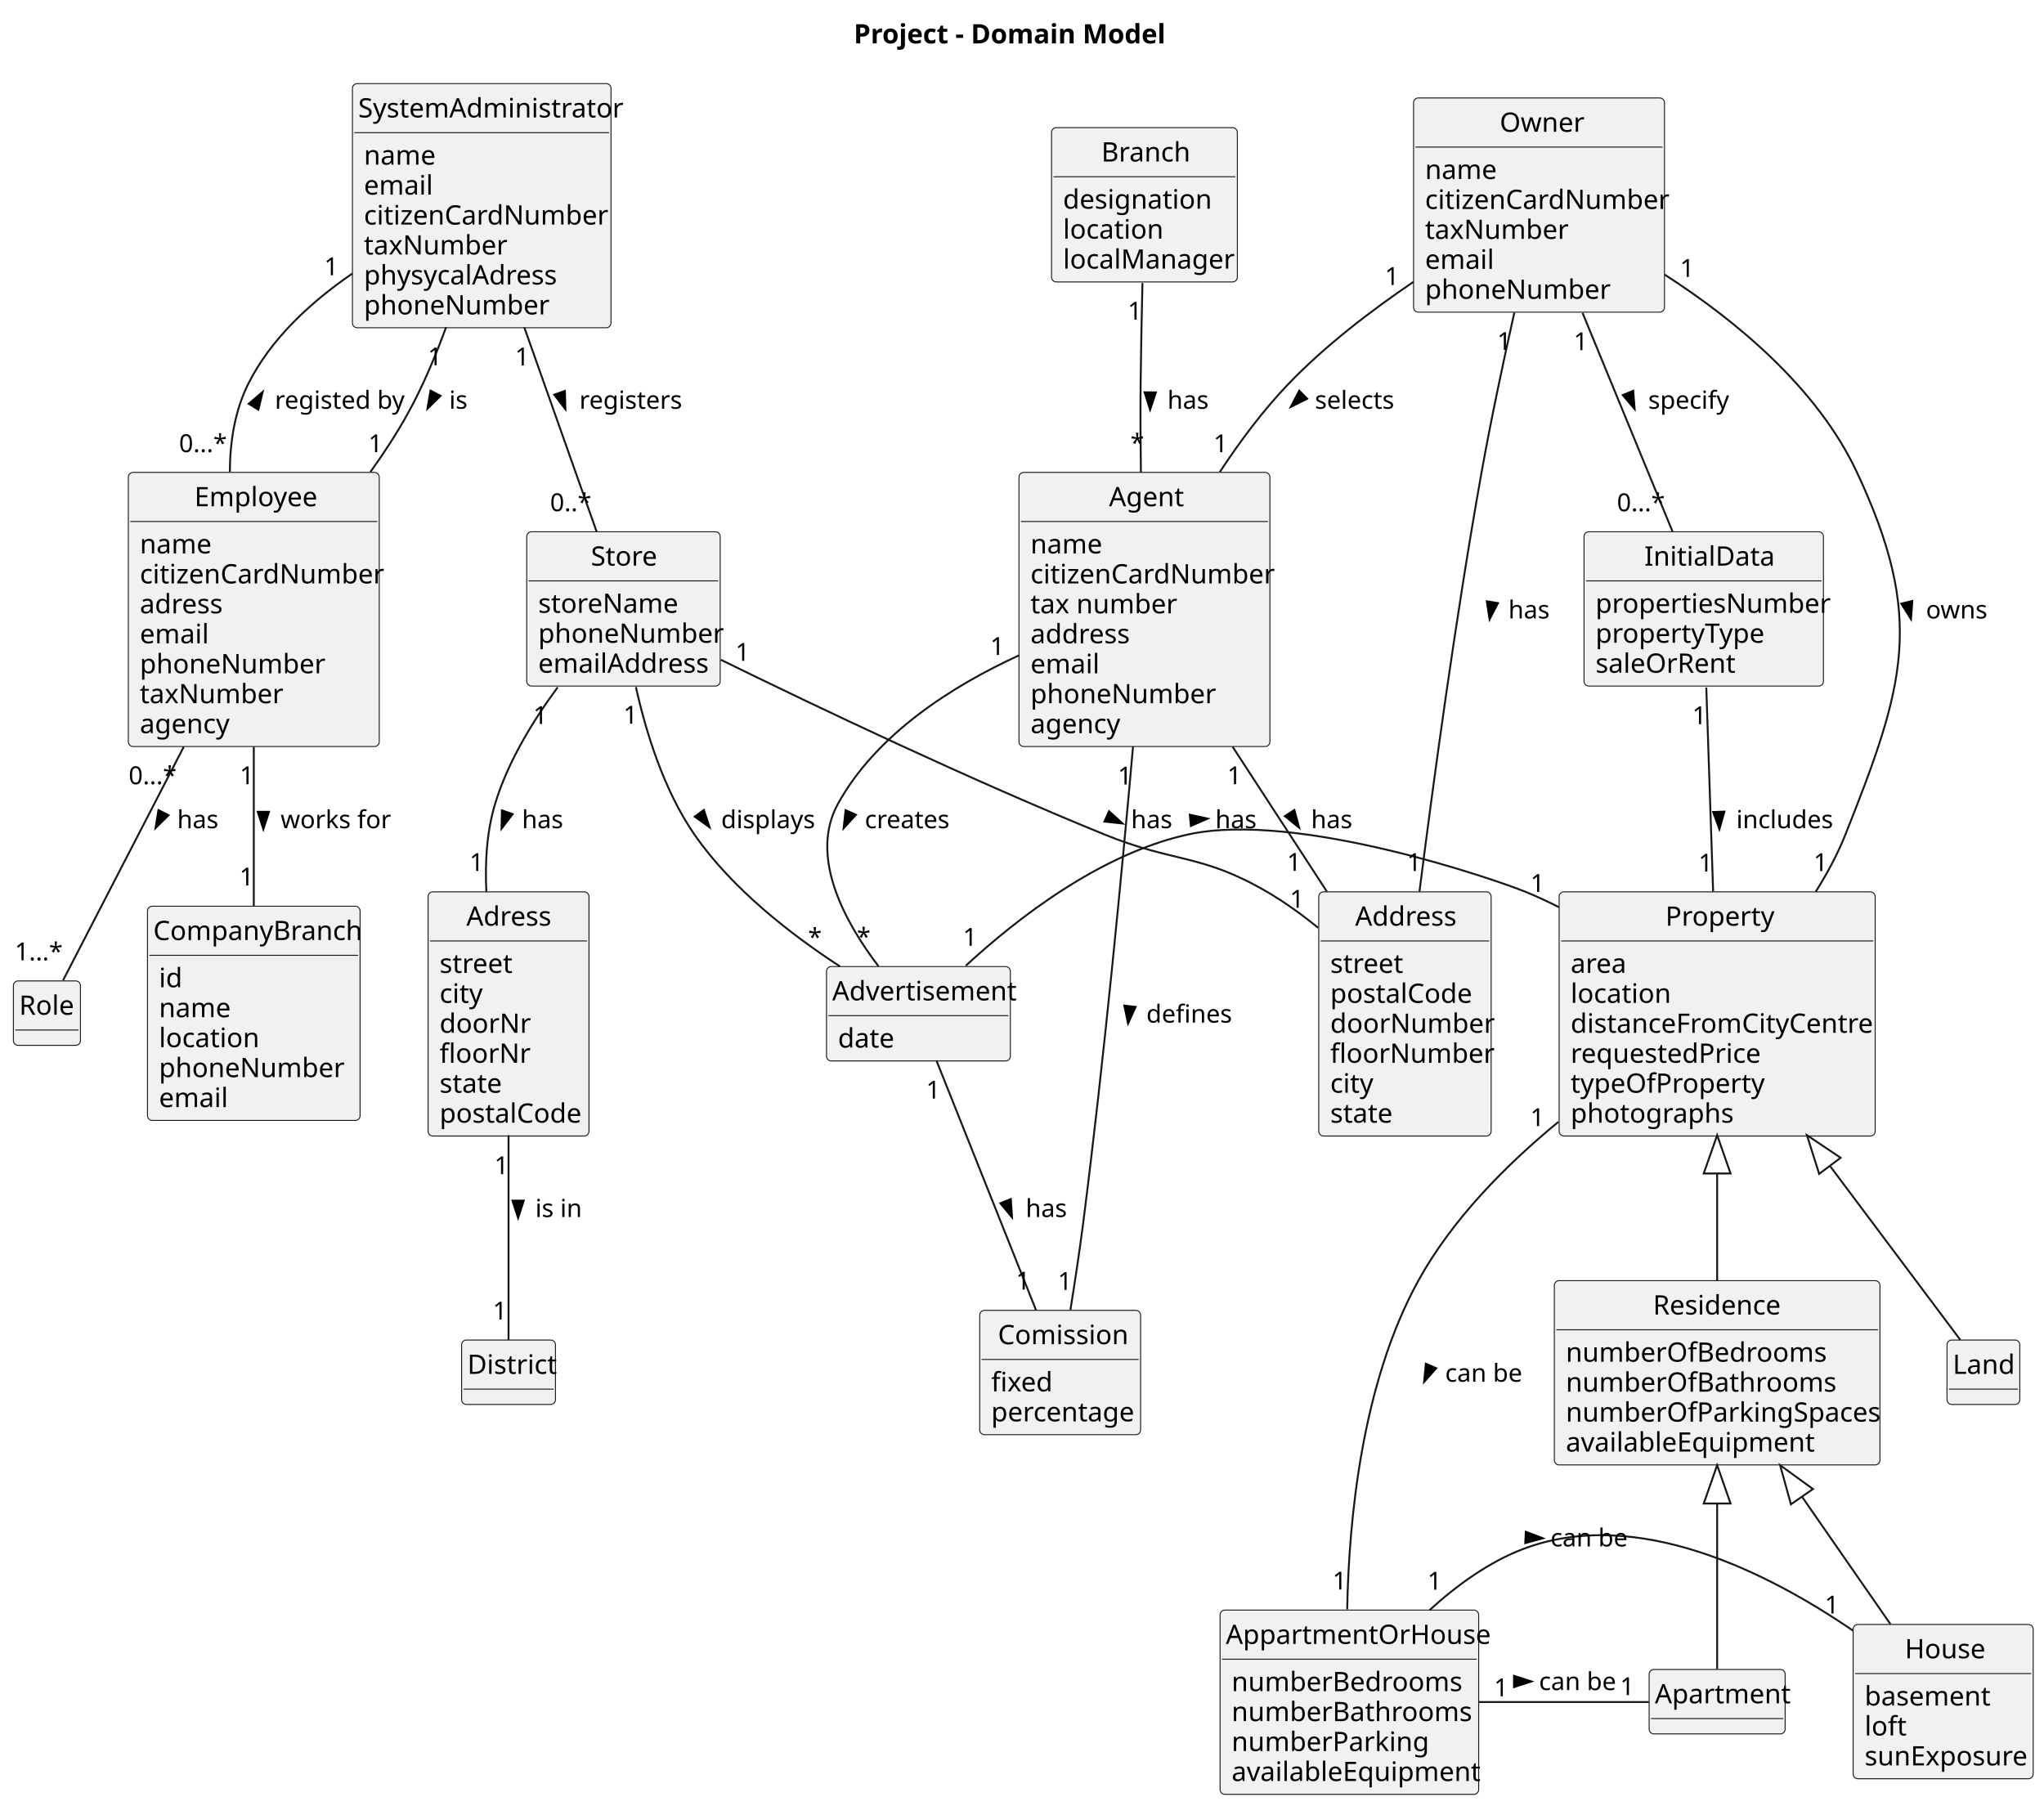
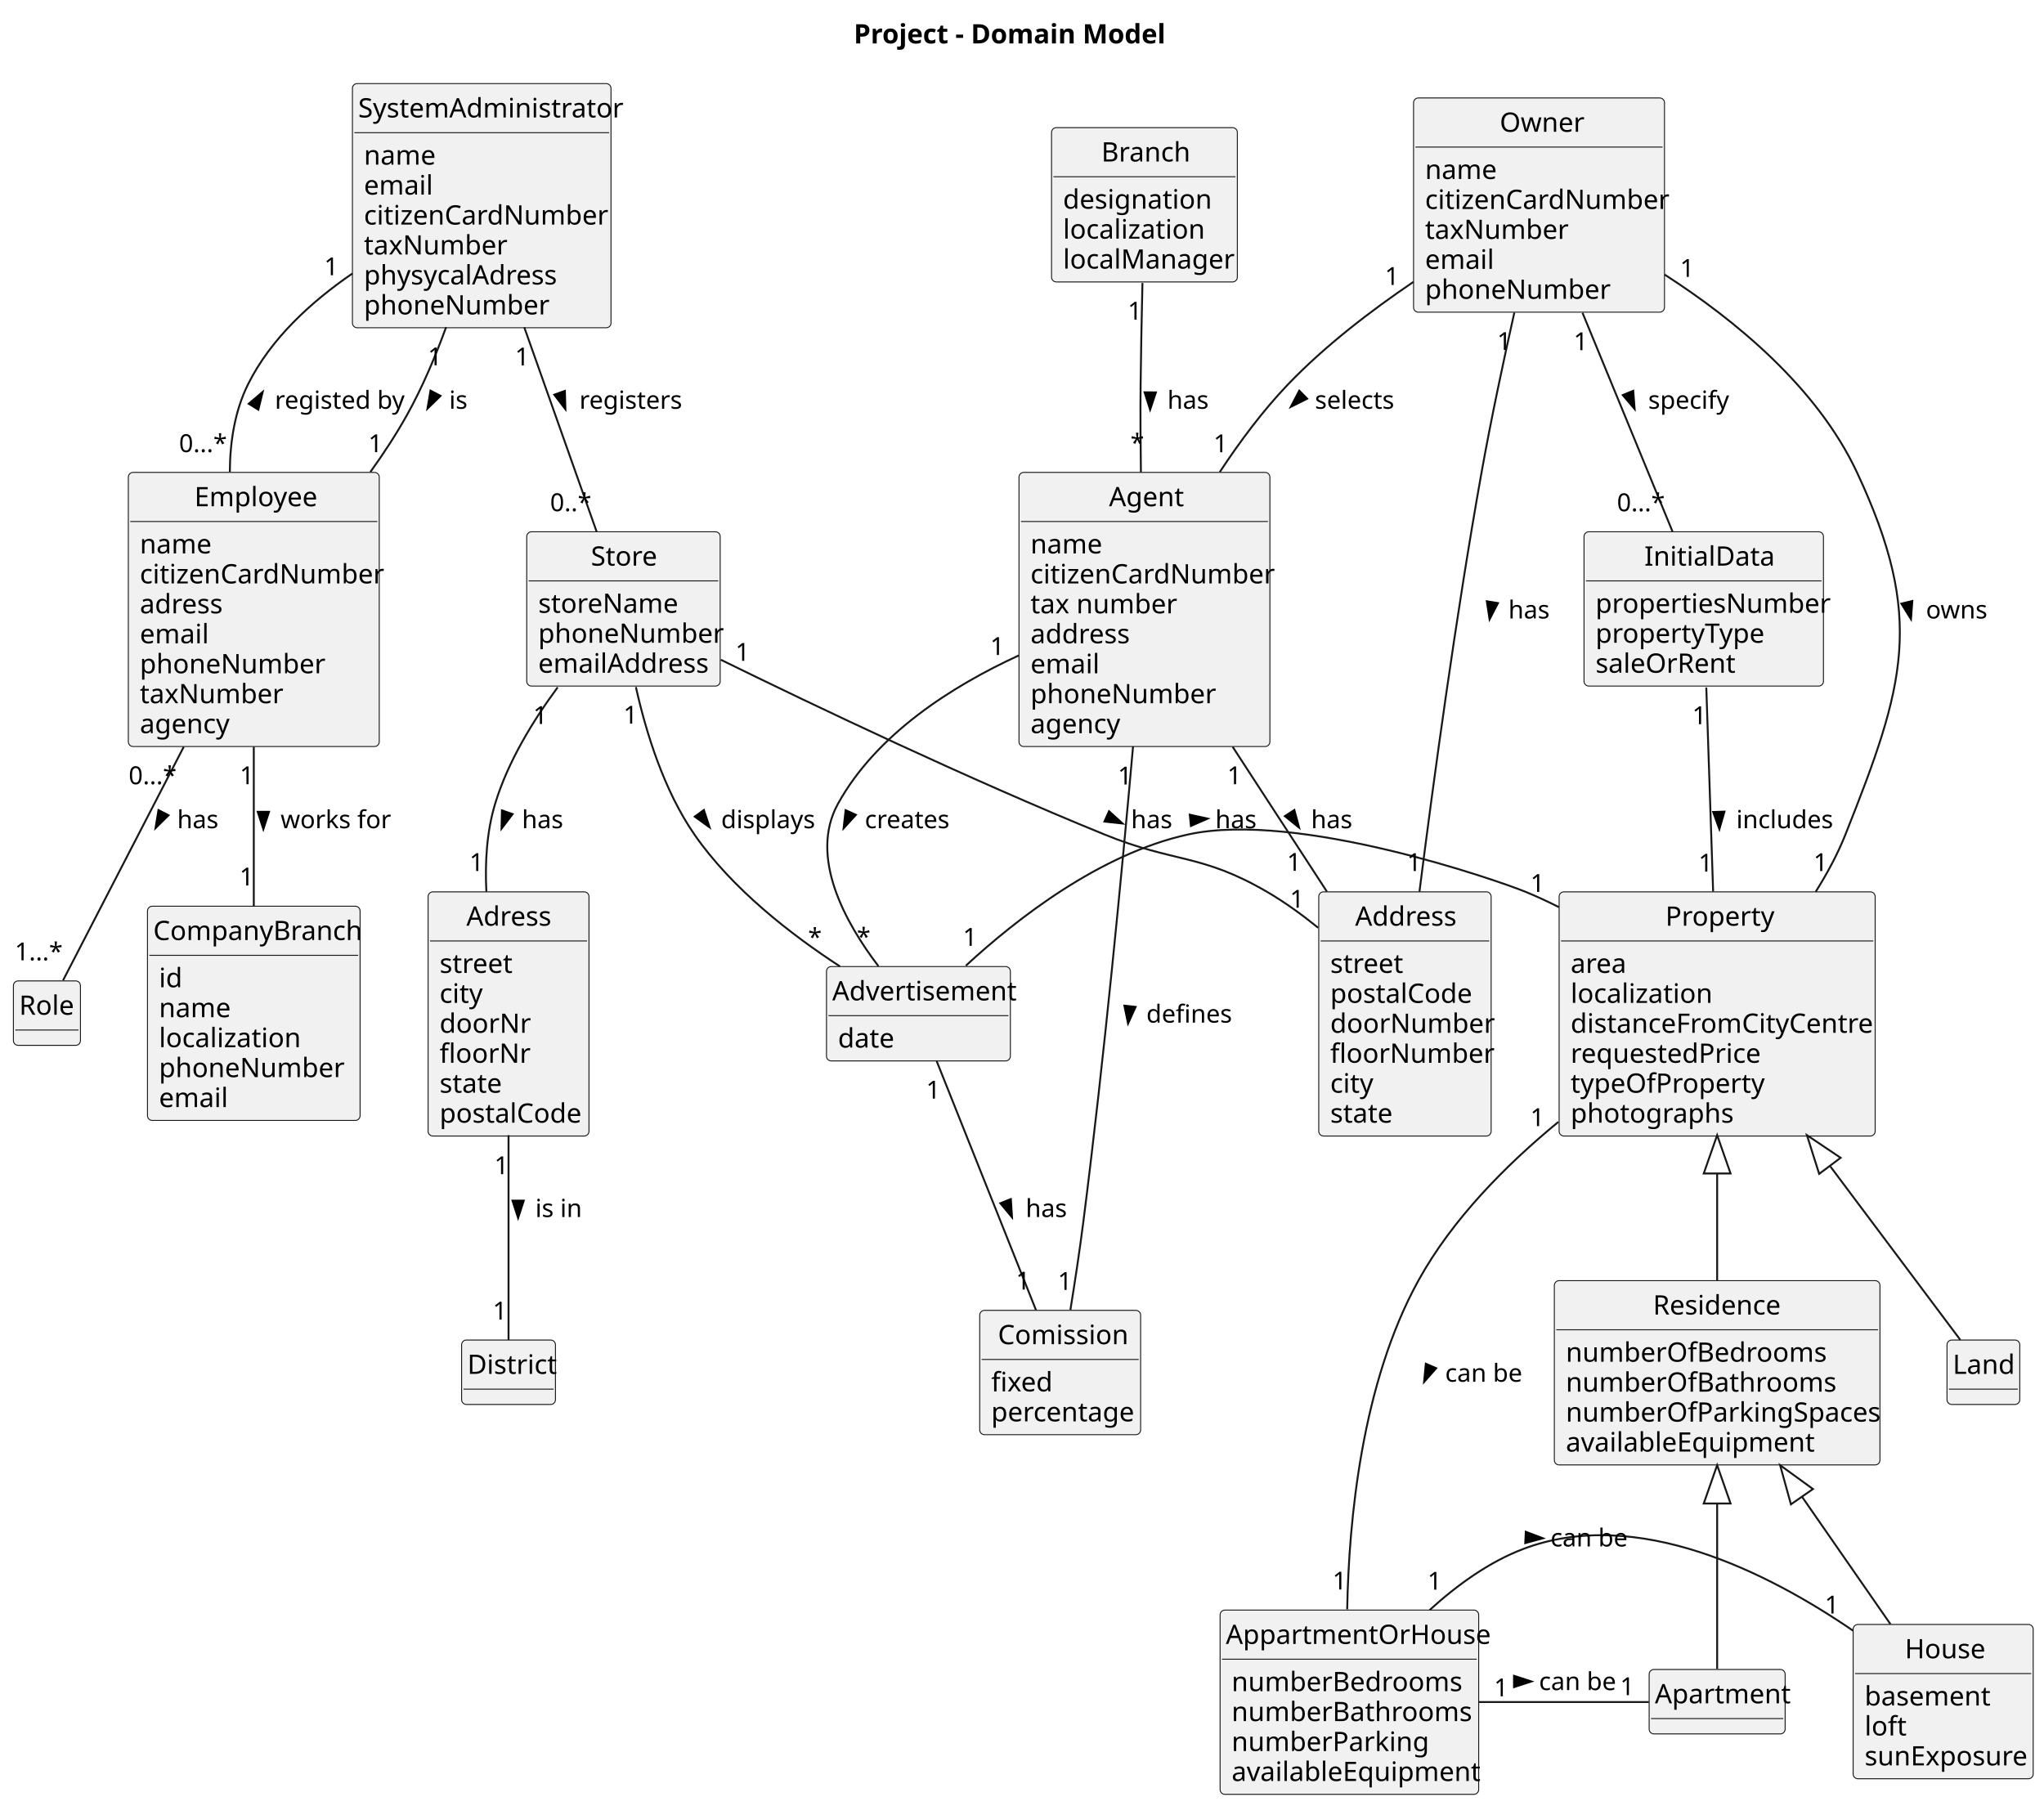
<svg xmlns="http://www.w3.org/2000/svg" contentStyleType="text/css" height="660.1px" preserveAspectRatio="none" style="width:747px;height:660px;background:#FFFFFF;" version="1.1" viewBox="0 0 747 660" width="747.6px" zoomAndPan="magnify">
  <defs />
  <g>
    <text fill="#000000" font-family="sans-serif" font-size="9.8" font-weight="bold" lengthAdjust="spacing" textLength="114.1" x="312.025" y="15.872">Project - Domain Model</text>
    <g id="elem_Adress">
      <rect fill="#F1F1F1" height="89.239" id="Adress" rx="1.75" ry="1.75" style="stroke:#181818;stroke-width:0.35;" width="58.8" x="156.45" y="325.948" />
      <text fill="#000000" font-family="sans-serif" font-size="9.8" lengthAdjust="spacing" textLength="30.8" x="170.45" y="338.32">Adress</text>
      <line style="stroke:#181818;stroke-width:0.35;" x1="157.15" x2="214.55" y1="343.897" y2="343.897" />
      <text fill="#000000" font-family="sans-serif" font-size="9.8" lengthAdjust="spacing" textLength="25.2" x="160.65" y="355.569">street</text>
      <text fill="#000000" font-family="sans-serif" font-size="9.8" lengthAdjust="spacing" textLength="14.7" x="160.65" y="366.517">city</text>
      <text fill="#000000" font-family="sans-serif" font-size="9.8" lengthAdjust="spacing" textLength="30.1" x="160.65" y="377.465">doorNr</text>
      <text fill="#000000" font-family="sans-serif" font-size="9.8" lengthAdjust="spacing" textLength="29.4" x="160.65" y="388.414">floorNr</text>
      <text fill="#000000" font-family="sans-serif" font-size="9.8" lengthAdjust="spacing" textLength="21.7" x="160.65" y="399.362">state</text>
      <text fill="#000000" font-family="sans-serif" font-size="9.8" lengthAdjust="spacing" textLength="50.4" x="160.65" y="410.311">postalCode</text>
    </g>
    <g id="elem_District">
      <rect fill="#F1F1F1" height="23.548" id="District" rx="1.75" ry="1.75" style="stroke:#181818;stroke-width:0.35;" width="34.3" x="168.7" y="489.748" />
      <text fill="#000000" font-family="sans-serif" font-size="9.8" lengthAdjust="spacing" textLength="30.1" x="170.8" y="502.12">District</text>
      <line style="stroke:#181818;stroke-width:0.35;" x1="169.4" x2="202.3" y1="507.697" y2="507.697" />
    </g>
    <g id="elem_Advertisement">
      <rect fill="#F1F1F1" height="34.497" id="Advertisement" rx="1.75" ry="1.75" style="stroke:#181818;stroke-width:0.35;" width="67.2" x="302.05" y="353.248" />
      <text fill="#000000" font-family="sans-serif" font-size="9.8" lengthAdjust="spacing" textLength="63" x="304.15" y="365.62">Advertisement</text>
      <line style="stroke:#181818;stroke-width:0.35;" x1="302.75" x2="368.55" y1="371.197" y2="371.197" />
      <text fill="#000000" font-family="sans-serif" font-size="9.8" lengthAdjust="spacing" textLength="19.6" x="306.25" y="382.869">date</text>
    </g>
    <g id="elem_Store">
      <rect fill="#F1F1F1" height="56.394" id="Store" rx="1.75" ry="1.75" style="stroke:#181818;stroke-width:0.35;" width="70.7" x="192.5" y="194.348" />
      <text fill="#000000" font-family="sans-serif" font-size="9.8" lengthAdjust="spacing" textLength="23.8" x="215.95" y="206.72">Store</text>
      <line style="stroke:#181818;stroke-width:0.35;" x1="193.2" x2="262.5" y1="212.297" y2="212.297" />
      <text fill="#000000" font-family="sans-serif" font-size="9.8" lengthAdjust="spacing" textLength="47.6" x="196.7" y="223.969">storeName</text>
      <text fill="#000000" font-family="sans-serif" font-size="9.8" lengthAdjust="spacing" textLength="62.3" x="196.7" y="234.917">phoneNumber</text>
      <text fill="#000000" font-family="sans-serif" font-size="9.8" lengthAdjust="spacing" textLength="59.5" x="196.7" y="245.865">emailAddress</text>
    </g>
    <g id="elem_Branch">
      <rect fill="#F1F1F1" height="56.394" id="Branch" rx="1.75" ry="1.75" style="stroke:#181818;stroke-width:0.35;" width="67.9" x="384.3" y="46.648" />
      <text fill="#000000" font-family="sans-serif" font-size="9.8" lengthAdjust="spacing" textLength="31.5" x="402.5" y="59.02">Branch</text>
      <line style="stroke:#181818;stroke-width:0.35;" x1="385" x2="451.5" y1="64.597" y2="64.597" />
      <text fill="#000000" font-family="sans-serif" font-size="9.8" lengthAdjust="spacing" textLength="51.1" x="388.5" y="76.269">designation</text>
-       <text fill="#000000" font-family="sans-serif" font-size="9.8" lengthAdjust="spacing" textLength="34.3" x="388.5" y="87.217">location</text>
+       <text fill="#000000" font-family="sans-serif" font-size="9.8" lengthAdjust="spacing" textLength="34.3" x="388.5" y="87.217">localization</text>
      <text fill="#000000" font-family="sans-serif" font-size="9.8" lengthAdjust="spacing" textLength="59.5" x="388.5" y="98.165">localManager</text>
    </g>
    <g id="elem_Agent">
      <rect fill="#F1F1F1" height="100.188" id="Agent" rx="1.75" ry="1.75" style="stroke:#181818;stroke-width:0.35;" width="91.7" x="372.4" y="172.648" />
      <text fill="#000000" font-family="sans-serif" font-size="9.8" lengthAdjust="spacing" textLength="25.9" x="405.3" y="185.02">Agent</text>
      <line style="stroke:#181818;stroke-width:0.35;" x1="373.1" x2="463.4" y1="190.597" y2="190.597" />
      <text fill="#000000" font-family="sans-serif" font-size="9.8" lengthAdjust="spacing" textLength="24.5" x="376.6" y="202.269">name</text>
      <text fill="#000000" font-family="sans-serif" font-size="9.8" lengthAdjust="spacing" textLength="83.3" x="376.6" y="213.217">citizenCardNumber</text>
      <text fill="#000000" font-family="sans-serif" font-size="9.8" lengthAdjust="spacing" textLength="49" x="376.6" y="224.165">tax number</text>
      <text fill="#000000" font-family="sans-serif" font-size="9.8" lengthAdjust="spacing" textLength="35.7" x="376.6" y="235.114">address</text>
      <text fill="#000000" font-family="sans-serif" font-size="9.8" lengthAdjust="spacing" textLength="23.1" x="376.6" y="246.062">email</text>
      <text fill="#000000" font-family="sans-serif" font-size="9.8" lengthAdjust="spacing" textLength="62.3" x="376.6" y="257.011">phoneNumber</text>
      <text fill="#000000" font-family="sans-serif" font-size="9.8" lengthAdjust="spacing" textLength="32.2" x="376.6" y="267.959">agency</text>
    </g>
    <g id="elem_Property">
      <rect fill="#F1F1F1" height="89.239" id="Property" rx="1.75" ry="1.75" style="stroke:#181818;stroke-width:0.35;" width="115.5" x="569.8" y="325.948" />
      <text fill="#000000" font-family="sans-serif" font-size="9.8" lengthAdjust="spacing" textLength="37.8" x="608.65" y="338.32">Property</text>
      <line style="stroke:#181818;stroke-width:0.35;" x1="570.5" x2="684.6" y1="343.897" y2="343.897" />
      <text fill="#000000" font-family="sans-serif" font-size="9.8" lengthAdjust="spacing" textLength="20.3" x="574" y="355.569">area</text>
-       <text fill="#000000" font-family="sans-serif" font-size="9.8" lengthAdjust="spacing" textLength="34.3" x="574" y="366.517">location</text>
+       <text fill="#000000" font-family="sans-serif" font-size="9.8" lengthAdjust="spacing" textLength="34.3" x="574" y="366.517">localization</text>
      <text fill="#000000" font-family="sans-serif" font-size="9.8" lengthAdjust="spacing" textLength="107.1" x="574" y="377.465">distanceFromCityCentre</text>
      <text fill="#000000" font-family="sans-serif" font-size="9.8" lengthAdjust="spacing" textLength="67.2" x="574" y="388.414">requestedPrice</text>
      <text fill="#000000" font-family="sans-serif" font-size="9.8" lengthAdjust="spacing" textLength="67.2" x="574" y="399.362">typeOfProperty</text>
      <text fill="#000000" font-family="sans-serif" font-size="9.8" lengthAdjust="spacing" textLength="56" x="574" y="410.311">photographs</text>
    </g>
    <g id="elem_Residence">
      <rect fill="#F1F1F1" height="67.342" id="Residence" rx="1.75" ry="1.75" style="stroke:#181818;stroke-width:0.35;" width="119" x="568.05" y="468.048" />
      <text fill="#000000" font-family="sans-serif" font-size="9.8" lengthAdjust="spacing" textLength="46.9" x="604.1" y="480.42">Residence</text>
      <line style="stroke:#181818;stroke-width:0.35;" x1="568.75" x2="686.35" y1="485.997" y2="485.997" />
      <text fill="#000000" font-family="sans-serif" font-size="9.8" lengthAdjust="spacing" textLength="88.9" x="572.25" y="497.669">numberOfBedrooms</text>
      <text fill="#000000" font-family="sans-serif" font-size="9.8" lengthAdjust="spacing" textLength="91.7" x="572.25" y="508.617">numberOfBathrooms</text>
      <text fill="#000000" font-family="sans-serif" font-size="9.8" lengthAdjust="spacing" textLength="110.6" x="572.25" y="519.565">numberOfParkingSpaces</text>
      <text fill="#000000" font-family="sans-serif" font-size="9.8" lengthAdjust="spacing" textLength="86.1" x="572.25" y="530.514">availableEquipment</text>
    </g>
    <g id="elem_AppartmentOrHouse">
      <rect fill="#F1F1F1" height="67.342" id="AppartmentOrHouse" rx="1.75" ry="1.75" style="stroke:#181818;stroke-width:0.35;" width="94.5" x="445.9" y="588.448" />
      <text fill="#000000" font-family="sans-serif" font-size="9.8" lengthAdjust="spacing" textLength="90.3" x="448" y="600.82">AppartmentOrHouse</text>
      <line style="stroke:#181818;stroke-width:0.35;" x1="446.6" x2="539.7" y1="606.397" y2="606.397" />
      <text fill="#000000" font-family="sans-serif" font-size="9.8" lengthAdjust="spacing" textLength="78.4" x="450.1" y="618.069">numberBedrooms</text>
      <text fill="#000000" font-family="sans-serif" font-size="9.8" lengthAdjust="spacing" textLength="81.2" x="450.1" y="629.017">numberBathrooms</text>
      <text fill="#000000" font-family="sans-serif" font-size="9.8" lengthAdjust="spacing" textLength="67.2" x="450.1" y="639.965">numberParking</text>
      <text fill="#000000" font-family="sans-serif" font-size="9.8" lengthAdjust="spacing" textLength="86.1" x="450.1" y="650.914">availableEquipment</text>
    </g>
    <g id="elem_Comission">
      <rect fill="#F1F1F1" height="45.445" id="Comission" rx="1.75" ry="1.75" style="stroke:#181818;stroke-width:0.35;" width="58.8" x="358.05" y="478.898" />
      <text fill="#000000" font-family="sans-serif" font-size="9.8" lengthAdjust="spacing" textLength="45.5" x="364.7" y="491.27">Comission</text>
      <line style="stroke:#181818;stroke-width:0.35;" x1="358.75" x2="416.15" y1="496.847" y2="496.847" />
      <text fill="#000000" font-family="sans-serif" font-size="9.8" lengthAdjust="spacing" textLength="20.3" x="362.25" y="508.519">fixed</text>
      <text fill="#000000" font-family="sans-serif" font-size="9.8" lengthAdjust="spacing" textLength="50.4" x="362.25" y="519.467">percentage</text>
    </g>
    <g id="elem_SystemAdministrator">
      <rect fill="#F1F1F1" height="89.239" id="SystemAdministrator" rx="1.75" ry="1.75" style="stroke:#181818;stroke-width:0.35;" width="94.5" x="128.8" y="30.548" />
      <text fill="#000000" font-family="sans-serif" font-size="9.8" lengthAdjust="spacing" textLength="90.3" x="130.9" y="42.92">SystemAdministrator</text>
      <line style="stroke:#181818;stroke-width:0.35;" x1="129.5" x2="222.6" y1="48.497" y2="48.497" />
      <text fill="#000000" font-family="sans-serif" font-size="9.8" lengthAdjust="spacing" textLength="24.5" x="133" y="60.169">name</text>
      <text fill="#000000" font-family="sans-serif" font-size="9.8" lengthAdjust="spacing" textLength="23.1" x="133" y="71.117">email</text>
      <text fill="#000000" font-family="sans-serif" font-size="9.8" lengthAdjust="spacing" textLength="83.3" x="133" y="82.065">citizenCardNumber</text>
      <text fill="#000000" font-family="sans-serif" font-size="9.8" lengthAdjust="spacing" textLength="46.9" x="133" y="93.014">taxNumber</text>
      <text fill="#000000" font-family="sans-serif" font-size="9.8" lengthAdjust="spacing" textLength="69.3" x="133" y="103.962">physycalAdress</text>
      <text fill="#000000" font-family="sans-serif" font-size="9.8" lengthAdjust="spacing" textLength="62.3" x="133" y="114.911">phoneNumber</text>
    </g>
    <g id="elem_Employee">
      <rect fill="#F1F1F1" height="100.188" id="Employee" rx="1.75" ry="1.75" style="stroke:#181818;stroke-width:0.35;" width="91.7" x="46.9" y="172.648" />
      <text fill="#000000" font-family="sans-serif" font-size="9.8" lengthAdjust="spacing" textLength="43.4" x="71.05" y="185.02">Employee</text>
      <line style="stroke:#181818;stroke-width:0.35;" x1="47.6" x2="137.9" y1="190.597" y2="190.597" />
      <text fill="#000000" font-family="sans-serif" font-size="9.8" lengthAdjust="spacing" textLength="24.5" x="51.1" y="202.269">name</text>
      <text fill="#000000" font-family="sans-serif" font-size="9.8" lengthAdjust="spacing" textLength="83.3" x="51.1" y="213.217">citizenCardNumber</text>
      <text fill="#000000" font-family="sans-serif" font-size="9.8" lengthAdjust="spacing" textLength="30.1" x="51.1" y="224.165">adress</text>
      <text fill="#000000" font-family="sans-serif" font-size="9.8" lengthAdjust="spacing" textLength="23.1" x="51.1" y="235.114">email</text>
      <text fill="#000000" font-family="sans-serif" font-size="9.8" lengthAdjust="spacing" textLength="62.3" x="51.1" y="246.062">phoneNumber</text>
      <text fill="#000000" font-family="sans-serif" font-size="9.8" lengthAdjust="spacing" textLength="46.9" x="51.1" y="257.011">taxNumber</text>
      <text fill="#000000" font-family="sans-serif" font-size="9.8" lengthAdjust="spacing" textLength="32.2" x="51.1" y="267.959">agency</text>
    </g>
    <g id="elem_CompanyBranch">
      <rect fill="#F1F1F1" height="78.291" id="CompanyBranch" rx="1.75" ry="1.75" style="stroke:#181818;stroke-width:0.35;" width="77.7" x="53.9" y="331.198" />
      <text fill="#000000" font-family="sans-serif" font-size="9.8" lengthAdjust="spacing" textLength="73.5" x="56" y="343.57">CompanyBranch</text>
      <line style="stroke:#181818;stroke-width:0.35;" x1="54.6" x2="130.9" y1="349.147" y2="349.147" />
      <text fill="#000000" font-family="sans-serif" font-size="9.8" lengthAdjust="spacing" textLength="7.7" x="58.1" y="360.819">id</text>
      <text fill="#000000" font-family="sans-serif" font-size="9.8" lengthAdjust="spacing" textLength="24.5" x="58.1" y="371.767">name</text>
-       <text fill="#000000" font-family="sans-serif" font-size="9.8" lengthAdjust="spacing" textLength="34.3" x="58.1" y="382.715">location</text>
+       <text fill="#000000" font-family="sans-serif" font-size="9.8" lengthAdjust="spacing" textLength="34.3" x="58.1" y="382.715">localization</text>
      <text fill="#000000" font-family="sans-serif" font-size="9.8" lengthAdjust="spacing" textLength="62.3" x="58.1" y="393.664">phoneNumber</text>
      <text fill="#000000" font-family="sans-serif" font-size="9.8" lengthAdjust="spacing" textLength="23.1" x="58.1" y="404.612">email</text>
    </g>
    <g id="elem_Owner">
      <rect fill="#F1F1F1" height="78.291" id="Owner" rx="1.75" ry="1.75" style="stroke:#181818;stroke-width:0.35;" width="91.7" x="516.6" y="35.798" />
      <text fill="#000000" font-family="sans-serif" font-size="9.8" lengthAdjust="spacing" textLength="28.7" x="548.1" y="48.17">Owner</text>
      <line style="stroke:#181818;stroke-width:0.35;" x1="517.3" x2="607.6" y1="53.747" y2="53.747" />
      <text fill="#000000" font-family="sans-serif" font-size="9.8" lengthAdjust="spacing" textLength="24.5" x="520.8" y="65.419">name</text>
      <text fill="#000000" font-family="sans-serif" font-size="9.8" lengthAdjust="spacing" textLength="83.3" x="520.8" y="76.367">citizenCardNumber</text>
      <text fill="#000000" font-family="sans-serif" font-size="9.8" lengthAdjust="spacing" textLength="46.9" x="520.8" y="87.315">taxNumber</text>
      <text fill="#000000" font-family="sans-serif" font-size="9.8" lengthAdjust="spacing" textLength="23.1" x="520.8" y="98.264">email</text>
      <text fill="#000000" font-family="sans-serif" font-size="9.8" lengthAdjust="spacing" textLength="62.3" x="520.8" y="109.212">phoneNumber</text>
    </g>
    <g id="elem_Role">
      <rect fill="#F1F1F1" height="23.548" id="Role" rx="1.75" ry="1.75" style="stroke:#181818;stroke-width:0.35;" width="24.5" x="4.9" y="358.498" />
      <text fill="#000000" font-family="sans-serif" font-size="9.8" lengthAdjust="spacing" textLength="20.3" x="7" y="370.87">Role</text>
      <line style="stroke:#181818;stroke-width:0.35;" x1="5.6" x2="28.7" y1="376.447" y2="376.447" />
    </g>
    <g id="elem_Address">
      <rect fill="#F1F1F1" height="89.239" id="Address" rx="1.75" ry="1.75" style="stroke:#181818;stroke-width:0.35;" width="63" x="481.95" y="325.948" />
      <text fill="#000000" font-family="sans-serif" font-size="9.8" lengthAdjust="spacing" textLength="36.4" x="495.25" y="338.32">Address</text>
      <line style="stroke:#181818;stroke-width:0.35;" x1="482.65" x2="544.25" y1="343.897" y2="343.897" />
      <text fill="#000000" font-family="sans-serif" font-size="9.8" lengthAdjust="spacing" textLength="25.2" x="486.15" y="355.569">street</text>
      <text fill="#000000" font-family="sans-serif" font-size="9.8" lengthAdjust="spacing" textLength="50.4" x="486.15" y="366.517">postalCode</text>
      <text fill="#000000" font-family="sans-serif" font-size="9.8" lengthAdjust="spacing" textLength="54.6" x="486.15" y="377.465">doorNumber</text>
      <text fill="#000000" font-family="sans-serif" font-size="9.8" lengthAdjust="spacing" textLength="53.9" x="486.15" y="388.414">floorNumber</text>
      <text fill="#000000" font-family="sans-serif" font-size="9.8" lengthAdjust="spacing" textLength="14.7" x="486.15" y="399.362">city</text>
      <text fill="#000000" font-family="sans-serif" font-size="9.8" lengthAdjust="spacing" textLength="21.7" x="486.15" y="410.311">state</text>
    </g>
    <g id="elem_InitialData">
      <rect fill="#F1F1F1" height="56.394" id="InitialData" rx="1.75" ry="1.75" style="stroke:#181818;stroke-width:0.35;" width="87.5" x="578.9" y="194.348" />
      <text fill="#000000" font-family="sans-serif" font-size="9.8" lengthAdjust="spacing" textLength="43.4" x="600.95" y="206.72">InitialData</text>
      <line style="stroke:#181818;stroke-width:0.35;" x1="579.6" x2="665.7" y1="212.297" y2="212.297" />
      <text fill="#000000" font-family="sans-serif" font-size="9.8" lengthAdjust="spacing" textLength="79.1" x="583.1" y="223.969">propertiesNumber</text>
      <text fill="#000000" font-family="sans-serif" font-size="9.8" lengthAdjust="spacing" textLength="59.5" x="583.1" y="234.917">propertyType</text>
      <text fill="#000000" font-family="sans-serif" font-size="9.8" lengthAdjust="spacing" textLength="50.4" x="583.1" y="245.865">saleOrRent</text>
    </g>
    <g id="elem_House">
      <rect fill="#F1F1F1" height="56.394" id="House" rx="1.75" ry="1.75" style="stroke:#181818;stroke-width:0.35;" width="65.8" x="677.25" y="593.698" />
      <text fill="#000000" font-family="sans-serif" font-size="9.8" lengthAdjust="spacing" textLength="28" x="696.15" y="606.07">House</text>
      <line style="stroke:#181818;stroke-width:0.35;" x1="677.95" x2="742.35" y1="611.647" y2="611.647" />
      <text fill="#000000" font-family="sans-serif" font-size="9.8" lengthAdjust="spacing" textLength="43.4" x="681.45" y="623.319">basement</text>
      <text fill="#000000" font-family="sans-serif" font-size="9.8" lengthAdjust="spacing" textLength="13.3" x="681.45" y="634.267">loft</text>
      <text fill="#000000" font-family="sans-serif" font-size="9.8" lengthAdjust="spacing" textLength="57.4" x="681.45" y="645.215">sunExposure</text>
    </g>
    <g id="elem_Apartment">
      <rect fill="#F1F1F1" height="23.548" id="Apartment" rx="1.75" ry="1.75" style="stroke:#181818;stroke-width:0.35;" width="49.7" x="602.7" y="610.148" />
      <text fill="#000000" font-family="sans-serif" font-size="9.8" lengthAdjust="spacing" textLength="45.5" x="604.8" y="622.52">Apartment</text>
      <line style="stroke:#181818;stroke-width:0.35;" x1="603.4" x2="651.7" y1="628.097" y2="628.097" />
    </g>
    <g id="elem_Land">
      <rect fill="#F1F1F1" height="23.548" id="Land" rx="1.75" ry="1.75" style="stroke:#181818;stroke-width:0.35;" width="26.6" x="711.55" y="489.748" />
      <text fill="#000000" font-family="sans-serif" font-size="9.8" lengthAdjust="spacing" textLength="22.4" x="713.65" y="502.12">Land</text>
      <line style="stroke:#181818;stroke-width:0.35;" x1="712.25" x2="737.45" y1="507.697" y2="507.697" />
    </g>
    <g id="link_SystemAdministrator_Store">
      <path d="M191.59,119.595 C200.172,143.836 210.574,173.208 218.029,194.264 " fill="none" id="SystemAdministrator-Store" style="stroke:#181818;stroke-width:0.7;" />
      <polygon fill="#000000" points="206.618,149.531,206.444,142.876,202.566,144.249,206.618,149.531" style="stroke:#000000;stroke-width:0.7;" />
      <text fill="#000000" font-family="sans-serif" font-size="9.1" lengthAdjust="spacing" textLength="35" x="211.75" y="149.386">registers</text>
      <text fill="#000000" font-family="sans-serif" font-size="9.1" lengthAdjust="spacing" textLength="4.9" x="188.203" y="133.558">1</text>
      <text fill="#000000" font-family="sans-serif" font-size="9.1" lengthAdjust="spacing" textLength="14" x="201.033" y="186.825">0..*</text>
    </g>
    <g id="link_Store_Address">
      <path d="M263.417,241.122 C298.599,258.37 354.186,284.837 403.55,304.948 C429.52,315.532 438.816,311.843 463.05,325.948 C469.462,329.679 475.811,334.278 481.74,339.08 " fill="none" id="Store-Address" style="stroke:#181818;stroke-width:0.7;" />
      <polygon fill="#000000" points="410.243,300.964,405.309,296.495,403.624,300.25,410.243,300.964" style="stroke:#000000;stroke-width:0.7;" />
      <text fill="#000000" font-family="sans-serif" font-size="9.1" lengthAdjust="spacing" textLength="14.7" x="413.35" y="302.686">has</text>
      <text fill="#000000" font-family="sans-serif" font-size="9.1" lengthAdjust="spacing" textLength="4.9" x="268.763" y="241.51">1</text>
      <text fill="#000000" font-family="sans-serif" font-size="9.1" lengthAdjust="spacing" textLength="4.9" x="471.396" y="331.748">1</text>
    </g>
    <g id="link_SystemAdministrator_Employee">
      <path d="M128.786,99.96 C113.771,110.257 98.924,123.781 90.65,140.448 C85.799,150.213 84.056,161.483 83.993,172.466 " fill="none" id="SystemAdministrator-Employee" style="stroke:#181818;stroke-width:0.7;" />
      <polygon fill="#000000" points="95.99,143.254,90.912,147.559,94.412,149.722,95.99,143.254" style="stroke:#000000;stroke-width:0.7;" />
      <text fill="#000000" font-family="sans-serif" font-size="9.1" lengthAdjust="spacing" textLength="44.8" x="100.45" y="149.386">registed by</text>
      <text fill="#000000" font-family="sans-serif" font-size="9.1" lengthAdjust="spacing" textLength="4.9" x="118.448" y="100.594">1</text>
      <text fill="#000000" font-family="sans-serif" font-size="9.1" lengthAdjust="spacing" textLength="16.8" x="65.424" y="165.233">0...*</text>
    </g>
    <g id="link_SystemAdministrator_Employee">
      <path d="M163.044,119.553 C159.096,130.354 154.315,141.673 148.75,151.648 C144.837,158.669 140.231,165.711 135.366,172.487 " fill="none" id="SystemAdministrator-Employee-1" style="stroke:#181818;stroke-width:0.7;" />
      <polygon fill="#000000" points="156.228,149.333,160.985,144.676,157.339,142.769,156.228,149.333" style="stroke:#000000;stroke-width:0.7;" />
      <text fill="#000000" font-family="sans-serif" font-size="9.1" lengthAdjust="spacing" textLength="7" x="164.15" y="149.386">is</text>
      <text fill="#000000" font-family="sans-serif" font-size="9.1" lengthAdjust="spacing" textLength="4.9" x="156.357" y="133.511">1</text>
      <text fill="#000000" font-family="sans-serif" font-size="9.1" lengthAdjust="spacing" textLength="4.9" x="134.608" y="165.256">1</text>
    </g>
    <g id="link_Employee_CompanyBranch">
      <path d="M92.75,272.93 C92.75,291.914 92.75,313.271 92.75,331.086 " fill="none" id="Employee-CompanyBranch" style="stroke:#181818;stroke-width:0.7;" />
      <polygon fill="#000000" points="96.25,303.032,98.307,296.7,94.193,296.7,96.25,303.032" style="stroke:#000000;stroke-width:0.7;" />
      <text fill="#000000" font-family="sans-serif" font-size="9.1" lengthAdjust="spacing" textLength="36.4" x="102.55" y="302.686">works for</text>
      <text fill="#000000" font-family="sans-serif" font-size="9.1" lengthAdjust="spacing" textLength="4.9" x="87.609" y="286.609">1</text>
      <text fill="#000000" font-family="sans-serif" font-size="9.1" lengthAdjust="spacing" textLength="4.9" x="87.521" y="323.615">1</text>
    </g>
    <g id="link_Employee_Role">
      <path d="M67.158,272.93 C51.394,303.436 32.452,340.081 23.051,358.281 " fill="none" id="Employee-Role" style="stroke:#181818;stroke-width:0.7;" />
      <polygon fill="#000000" points="56.843,302.641,61.578,297.961,57.922,296.072,56.843,302.641" style="stroke:#000000;stroke-width:0.7;" />
      <text fill="#000000" font-family="sans-serif" font-size="9.1" lengthAdjust="spacing" textLength="14.7" x="64.75" y="302.686">has</text>
      <text fill="#000000" font-family="sans-serif" font-size="9.1" lengthAdjust="spacing" textLength="16.8" x="47.012" y="286.609">0...*</text>
      <text fill="#000000" font-family="sans-serif" font-size="9.1" lengthAdjust="spacing" textLength="16.8" x="5.392" y="350.976">1...*</text>
    </g>
    <g id="link_Branch_Agent">
      <path d="M417.522,103.425 C417.249,114.884 416.983,128.303 416.85,140.448 C416.738,150.857 416.808,162.008 416.955,172.62 " fill="none" id="Branch-Agent" style="stroke:#181818;stroke-width:0.7;" />
      <polygon fill="#000000" points="420.321,149.732,422.43,143.417,418.316,143.383,420.321,149.732" style="stroke:#000000;stroke-width:0.7;" />
      <text fill="#000000" font-family="sans-serif" font-size="9.1" lengthAdjust="spacing" textLength="14.7" x="426.65" y="149.386">has</text>
      <text fill="#000000" font-family="sans-serif" font-size="9.1" lengthAdjust="spacing" textLength="4.9" x="412.135" y="116.818">1</text>
      <text fill="#000000" font-family="sans-serif" font-size="9.1" lengthAdjust="spacing" textLength="3.5" x="413.122" y="165.06">*</text>
    </g>
    <g id="link_Agent_Advertisement">
      <path d="M372.344,239.54 C348.033,250.712 320.355,268.226 306.25,293.748 C295.512,313.173 309.001,337.337 321.041,353.122 " fill="none" id="Agent-Advertisement" style="stroke:#181818;stroke-width:0.7;" />
      <polygon fill="#000000" points="308.309,302.721,312.79,297.798,309.041,296.104,308.309,302.721" style="stroke:#000000;stroke-width:0.7;" />
      <text fill="#000000" font-family="sans-serif" font-size="9.1" lengthAdjust="spacing" textLength="30.1" x="316.05" y="302.686">creates</text>
      <text fill="#000000" font-family="sans-serif" font-size="9.1" lengthAdjust="spacing" textLength="4.9" x="361.853" y="239.375">1</text>
      <text fill="#000000" font-family="sans-serif" font-size="9.1" lengthAdjust="spacing" textLength="3.5" x="313.144" y="345.623">*</text>
    </g>
    <g id="link_Owner_Property">
      <path d="M608.37,100.366 C634.207,117.005 664.118,141.596 678.65,172.648 C703.584,225.932 696.178,250.278 674.45,304.948 C671.608,312.109 667.786,319.207 663.558,325.934 " fill="none" id="Owner-Property" style="stroke:#181818;stroke-width:0.7;" />
      <polygon fill="#000000" points="698.382,226.281,698.875,219.642,694.879,220.62,698.382,226.281" style="stroke:#000000;stroke-width:0.7;" />
      <text fill="#000000" font-family="sans-serif" font-size="9.1" lengthAdjust="spacing" textLength="21" x="703.85" y="226.036">owns</text>
      <text fill="#000000" font-family="sans-serif" font-size="9.1" lengthAdjust="spacing" textLength="4.9" x="613.963" y="101.198">1</text>
      <text fill="#000000" font-family="sans-serif" font-size="9.1" lengthAdjust="spacing" textLength="4.9" x="662.748" y="318.358">1</text>
    </g>
    <g id="link_Advertisement_Property">
      <path d="M352.975,352.94 C371.301,336.035 401.996,311.955 434.35,304.948 C474.355,296.282 547.484,321.832 557.55,325.948 C561.617,327.614 565.705,329.511 569.751,331.562 " fill="none" id="Advertisement-Property" style="stroke:#181818;stroke-width:0.7;" />
      <polygon fill="#000000" points="441.333,299.188,434.83,297.762,435.234,301.857,441.333,299.188" style="stroke:#000000;stroke-width:0.7;" />
      <text fill="#000000" font-family="sans-serif" font-size="9.1" lengthAdjust="spacing" textLength="14.7" x="444.15" y="302.686">has</text>
      <text fill="#000000" font-family="sans-serif" font-size="9.1" lengthAdjust="spacing" textLength="4.9" x="351.887" y="345.671">1</text>
      <text fill="#000000" font-family="sans-serif" font-size="9.1" lengthAdjust="spacing" textLength="4.9" x="559.297" y="325.97">1</text>
    </g>
    <g id="link_Property_AppartmentOrHouse">
      <path d="M569.527,410.025 C550.319,425.803 530.712,445.627 518.35,468.048 C497.644,505.603 492.94,555.646 492.345,588.175 " fill="none" id="Property-AppartmentOrHouse" style="stroke:#181818;stroke-width:0.7;" />
      <polygon fill="#000000" points="520.459,505.043,524.863,500.051,521.088,498.416,520.459,505.043" style="stroke:#000000;stroke-width:0.7;" />
      <text fill="#000000" font-family="sans-serif" font-size="9.1" lengthAdjust="spacing" textLength="27.3" x="528.15" y="504.986">can be</text>
      <text fill="#000000" font-family="sans-serif" font-size="9.1" lengthAdjust="spacing" textLength="4.9" x="559.241" y="411.558">1</text>
      <text fill="#000000" font-family="sans-serif" font-size="9.1" lengthAdjust="spacing" textLength="4.9" x="486.967" y="580.935">1</text>
    </g>
    <g id="link_AppartmentOrHouse_House">
      <path d="M522.473,588.434 C532.385,579.404 544.173,570.829 556.85,566.048 C598.213,550.452 646.086,574.658 677.18,595.952 " fill="none" id="AppartmentOrHouse-House" style="stroke:#181818;stroke-width:0.7;" />
      <polygon fill="#000000" points="563.846,562.202,557.622,559.839,557.422,563.949,563.846,562.202" style="stroke:#000000;stroke-width:0.7;" />
      <text fill="#000000" font-family="sans-serif" font-size="9.1" lengthAdjust="spacing" textLength="27.3" x="566.65" y="565.186">can be</text>
      <text fill="#000000" font-family="sans-serif" font-size="9.1" lengthAdjust="spacing" textLength="4.9" x="521.688" y="580.992">1</text>
      <text fill="#000000" font-family="sans-serif" font-size="9.1" lengthAdjust="spacing" textLength="4.9" x="666.856" y="589.696">1</text>
    </g>
    <g id="link_AppartmentOrHouse_Apartment">
      <path d="M540.533,622.048 C561.47,622.048 585.221,622.048 602.616,622.048 " fill="none" id="AppartmentOrHouse-Apartment" style="stroke:#181818;stroke-width:0.7;" />
      <polygon fill="#000000" points="559.65,614.532,553.318,612.474,553.318,616.589,559.65,614.532" style="stroke:#000000;stroke-width:0.7;" />
      <text fill="#000000" font-family="sans-serif" font-size="9.1" lengthAdjust="spacing" textLength="27.3" x="562.45" y="617.686">can be</text>
      <text fill="#000000" font-family="sans-serif" font-size="9.1" lengthAdjust="spacing" textLength="4.9" x="545.984" y="619.963">1</text>
      <text fill="#000000" font-family="sans-serif" font-size="9.1" lengthAdjust="spacing" textLength="4.9" x="592.068" y="619.539">1</text>
    </g>
    <g id="link_Advertisement_Comission">
      <path d="M342.314,387.807 C351.582,411.026 368.361,453.096 378.644,478.877 " fill="none" id="Advertisement-Comission" style="stroke:#181818;stroke-width:0.7;" />
      <polygon fill="#000000" points="369.847,444.882,369.412,438.239,365.59,439.764,369.847,444.882" style="stroke:#000000;stroke-width:0.7;" />
      <text fill="#000000" font-family="sans-serif" font-size="9.1" lengthAdjust="spacing" textLength="14.7" x="374.85" y="444.786">has</text>
      <text fill="#000000" font-family="sans-serif" font-size="9.1" lengthAdjust="spacing" textLength="4.9" x="338.441" y="401.504">1</text>
      <text fill="#000000" font-family="sans-serif" font-size="9.1" lengthAdjust="spacing" textLength="4.9" x="371.282" y="471.308">1</text>
    </g>
    <g id="link_Agent_Comission">
      <path d="M414.085,272.79 C410.074,318.164 403.501,387.247 395.85,447.048 C394.513,457.478 392.763,468.993 391.195,478.695 " fill="none" id="Agent-Comission" style="stroke:#181818;stroke-width:0.7;" />
      <polygon fill="#000000" points="412.263,374.06,415.007,367.995,410.918,367.54,412.263,374.06" style="stroke:#000000;stroke-width:0.7;" />
      <text fill="#000000" font-family="sans-serif" font-size="9.1" lengthAdjust="spacing" textLength="28.7" x="418.95" y="373.736">defines</text>
      <text fill="#000000" font-family="sans-serif" font-size="9.1" lengthAdjust="spacing" textLength="4.9" x="408.503" y="286.714">1</text>
      <text fill="#000000" font-family="sans-serif" font-size="9.1" lengthAdjust="spacing" textLength="4.9" x="386.562" y="471.432">1</text>
    </g>
    <g id="link_Store_Advertisement">
      <path d="M232.393,251.097 C236.117,267.799 242.648,288.876 253.75,304.948 C267.561,324.933 289.352,341.733 306.985,353.213 " fill="none" id="Store-Advertisement" style="stroke:#181818;stroke-width:0.7;" />
      <polygon fill="#000000" points="259.315,302.358,257.241,296.032,253.918,298.459,259.315,302.358" style="stroke:#000000;stroke-width:0.7;" />
      <text fill="#000000" font-family="sans-serif" font-size="9.1" lengthAdjust="spacing" textLength="33.6" x="263.55" y="302.686">displays</text>
      <text fill="#000000" font-family="sans-serif" font-size="9.1" lengthAdjust="spacing" textLength="4.9" x="227.814" y="264.486">1</text>
      <text fill="#000000" font-family="sans-serif" font-size="9.1" lengthAdjust="spacing" textLength="3.5" x="295.311" y="345.739">*</text>
    </g>
    <g id="link_Store_Adress">
      <path d="M203.805,251.202 C194.775,263.41 185.584,278.432 180.95,293.748 C177.87,303.926 177.205,315.217 177.751,325.906 " fill="none" id="Store-Adress" style="stroke:#181818;stroke-width:0.7;" />
      <polygon fill="#000000" points="183.297,302.836,187.325,297.536,183.44,296.18,183.297,302.836" style="stroke:#000000;stroke-width:0.7;" />
      <text fill="#000000" font-family="sans-serif" font-size="9.1" lengthAdjust="spacing" textLength="14.7" x="190.75" y="302.686">has</text>
      <text fill="#000000" font-family="sans-serif" font-size="9.1" lengthAdjust="spacing" textLength="4.9" x="194.848" y="264.607">1</text>
      <text fill="#000000" font-family="sans-serif" font-size="9.1" lengthAdjust="spacing" textLength="4.9" x="171.565" y="318.326">1</text>
    </g>
    <g id="link_Adress_District">
      <path d="M185.85,414.876 C185.85,441.385 185.85,473.165 185.85,489.706 " fill="none" id="Adress-District" style="stroke:#181818;stroke-width:0.7;" />
      <polygon fill="#000000" points="189.35,445.132,191.407,438.8,187.293,438.8,189.35,445.132" style="stroke:#000000;stroke-width:0.7;" />
      <text fill="#000000" font-family="sans-serif" font-size="9.1" lengthAdjust="spacing" textLength="16.8" x="195.65" y="444.786">is in</text>
      <text fill="#000000" font-family="sans-serif" font-size="9.1" lengthAdjust="spacing" textLength="4.9" x="180.651" y="429.134">1</text>
      <text fill="#000000" font-family="sans-serif" font-size="9.1" lengthAdjust="spacing" textLength="4.9" x="180.077" y="482.255">1</text>
    </g>
    <g id="link_Agent_Address">
      <path d="M450.478,272.93 C461.643,290.087 474.075,309.19 484.925,325.857 " fill="none" id="Agent-Address" style="stroke:#181818;stroke-width:0.7;" />
      <polygon fill="#000000" points="474.759,302.465,473.03,296.036,469.581,298.281,474.759,302.465" style="stroke:#000000;stroke-width:0.7;" />
      <text fill="#000000" font-family="sans-serif" font-size="9.1" lengthAdjust="spacing" textLength="14.7" x="479.15" y="302.686">has</text>
      <text fill="#000000" font-family="sans-serif" font-size="9.1" lengthAdjust="spacing" textLength="4.9" x="448.509" y="286.609">1</text>
      <text fill="#000000" font-family="sans-serif" font-size="9.1" lengthAdjust="spacing" textLength="4.9" x="470.309" y="318.272">1</text>
    </g>
    <g id="link_Owner_InitialData">
      <path d="M578.347,114.331 C588.693,139.468 601.944,171.675 611.247,194.285 " fill="none" id="Owner-InitialData" style="stroke:#181818;stroke-width:0.7;" />
      <polygon fill="#000000" points="597.382,149.468,596.875,142.83,593.07,144.396,597.382,149.468" style="stroke:#000000;stroke-width:0.7;" />
      <text fill="#000000" font-family="sans-serif" font-size="9.1" lengthAdjust="spacing" textLength="28.7" x="602.35" y="149.386">specify</text>
      <text fill="#000000" font-family="sans-serif" font-size="9.1" lengthAdjust="spacing" textLength="4.9" x="575.086" y="127.989">1</text>
      <text fill="#000000" font-family="sans-serif" font-size="9.1" lengthAdjust="spacing" textLength="16.8" x="590.92" y="186.85">0...*</text>
    </g>
    <g id="link_Owner_Agent">
      <path d="M516.579,103.005 C501.004,113.547 484.162,126.448 470.75,140.448 C461.608,149.989 453.131,161.35 445.781,172.515 " fill="none" id="Owner-Agent" style="stroke:#181818;stroke-width:0.7;" />
      <polygon fill="#000000" points="471.752,148.684,477.712,145.716,474.829,142.78,471.752,148.684" style="stroke:#000000;stroke-width:0.7;" />
      <text fill="#000000" font-family="sans-serif" font-size="9.1" lengthAdjust="spacing" textLength="29.4" x="480.55" y="149.386">selects</text>
      <text fill="#000000" font-family="sans-serif" font-size="9.1" lengthAdjust="spacing" textLength="4.9" x="506.092" y="104.143">1</text>
      <text fill="#000000" font-family="sans-serif" font-size="9.1" lengthAdjust="spacing" textLength="4.9" x="443.467" y="165.287">1</text>
    </g>
    <g id="link_Owner_Address">
      <path d="M553.427,114.254 C549.451,131.985 544.908,153.321 541.45,172.648 C532.056,225.113 523.817,285.894 518.749,325.92 " fill="none" id="Owner-Address" style="stroke:#181818;stroke-width:0.7;" />
      <polygon fill="#000000" points="544.384,226.336,547.438,220.42,543.378,219.755,544.384,226.336" style="stroke:#000000;stroke-width:0.7;" />
      <text fill="#000000" font-family="sans-serif" font-size="9.1" lengthAdjust="spacing" textLength="14.7" x="551.25" y="226.036">has</text>
      <text fill="#000000" font-family="sans-serif" font-size="9.1" lengthAdjust="spacing" textLength="4.9" x="547.129" y="127.903">1</text>
      <text fill="#000000" font-family="sans-serif" font-size="9.1" lengthAdjust="spacing" textLength="4.9" x="514.196" y="318.342">1</text>
    </g>
    <g id="link_InitialData_Property">
      <path d="M623.581,251.258 C624.288,272.321 625.268,301.63 626.08,325.829 " fill="none" id="InitialData-Property" style="stroke:#181818;stroke-width:0.7;" />
      <polygon fill="#000000" points="628.367,303.03,630.211,296.633,626.099,296.771,628.367,303.03" style="stroke:#000000;stroke-width:0.7;" />
      <text fill="#000000" font-family="sans-serif" font-size="9.1" lengthAdjust="spacing" textLength="33.6" x="634.55" y="302.686">includes</text>
      <text fill="#000000" font-family="sans-serif" font-size="9.1" lengthAdjust="spacing" textLength="4.9" x="618.448" y="264.671">1</text>
      <text fill="#000000" font-family="sans-serif" font-size="9.1" lengthAdjust="spacing" textLength="4.9" x="620.727" y="318.549">1</text>
    </g>
    <g id="link_Property_Residence">
      <path d="M627.55,428.883 C627.55,442.295 627.55,456.12 627.55,468.027 " fill="none" id="Property-backto-Residence" style="stroke:#181818;stroke-width:0.7;" />
      <polygon fill="none" points="622.65,428.876,627.55,414.876,632.45,428.876,622.65,428.876" style="stroke:#181818;stroke-width:0.7;" />
    </g>
    <g id="link_Property_Land">
      <path d="M668.927,426.314 C686.686,450.023 705.775,475.496 716.422,489.706 " fill="none" id="Property-backto-Land" style="stroke:#181818;stroke-width:0.7;" />
      <polygon fill="none" points="664.832,429.023,660.359,414.876,672.672,423.143,664.832,429.023" style="stroke:#181818;stroke-width:0.7;" />
    </g>
    <g id="link_Residence_House">
      <path d="M658.602,547.078 C669.445,562.702 681.289,579.775 690.893,593.607 " fill="none" id="Residence-backto-House" style="stroke:#181818;stroke-width:0.7;" />
      <polygon fill="none" points="654.514,549.794,650.559,535.493,662.564,544.201,654.514,549.794" style="stroke:#181818;stroke-width:0.7;" />
    </g>
    <g id="link_Residence_Apartment">
      <path d="M627.55,549.528 C627.55,571.606 627.55,596.05 627.55,609.973 " fill="none" id="Residence-backto-Apartment" style="stroke:#181818;stroke-width:0.7;" />
      <polygon fill="none" points="622.65,549.493,627.55,535.493,632.45,549.493,622.65,549.493" style="stroke:#181818;stroke-width:0.7;" />
    </g>
  </g>
</svg>
